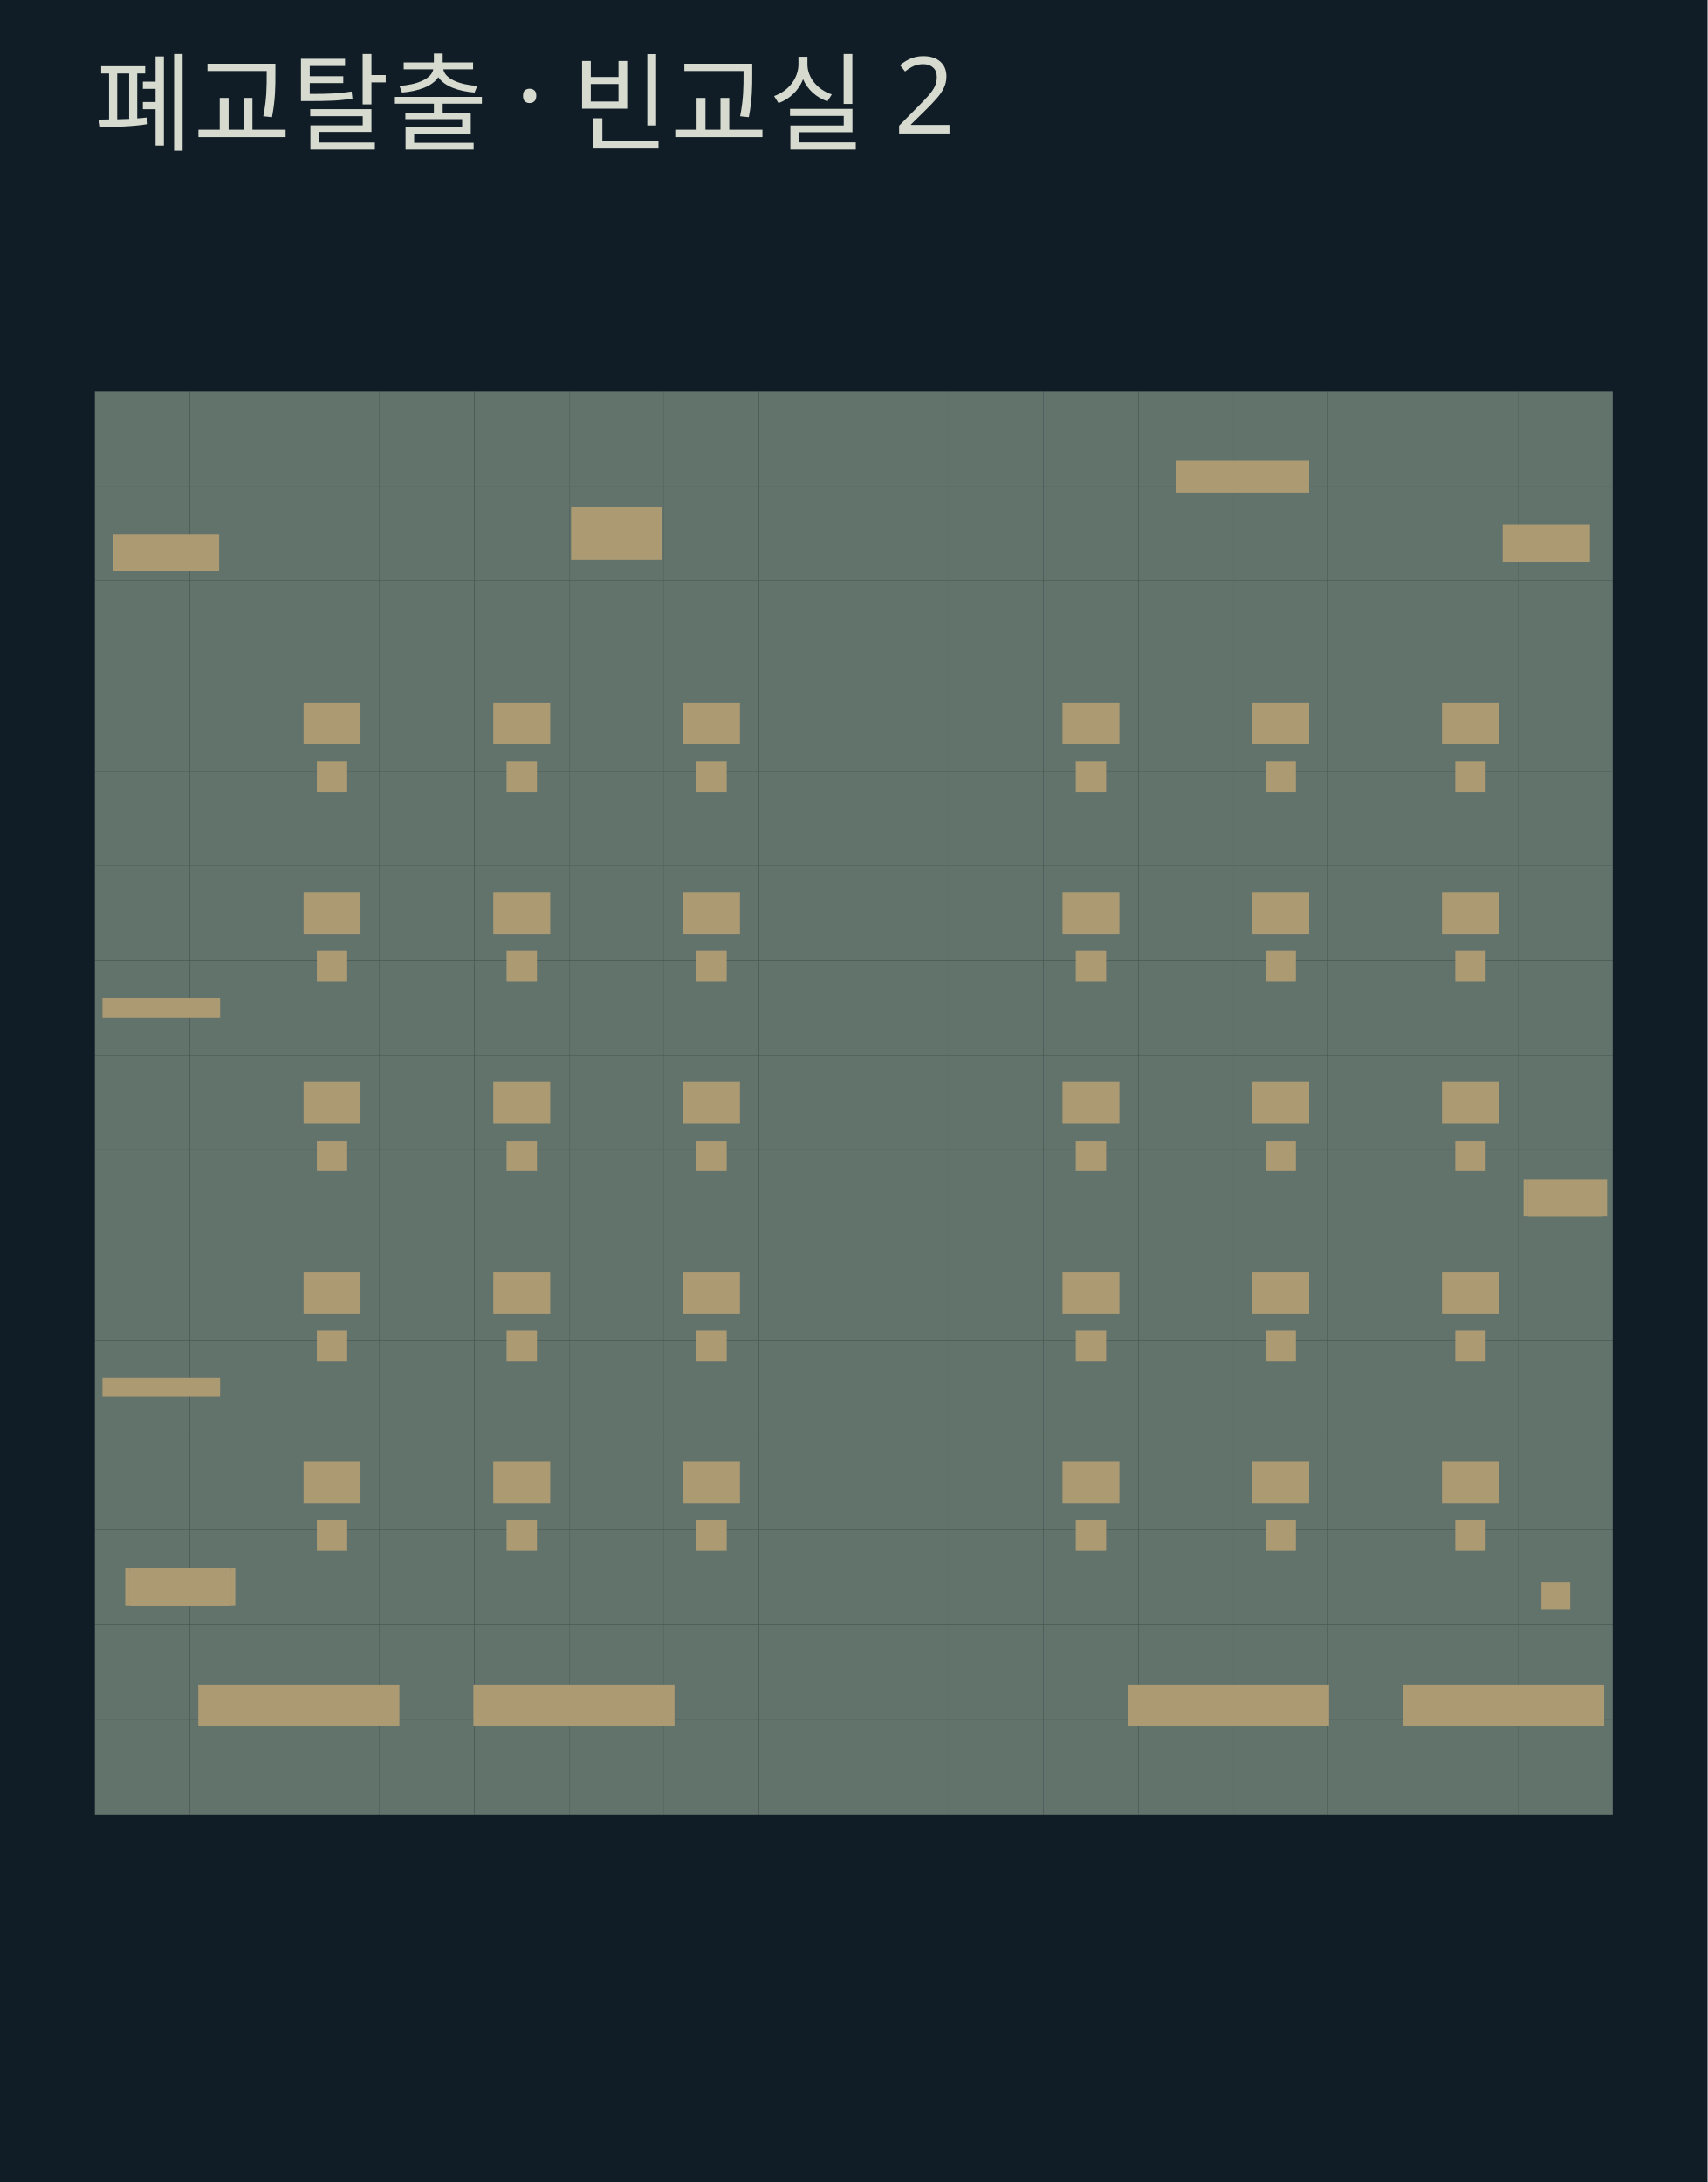
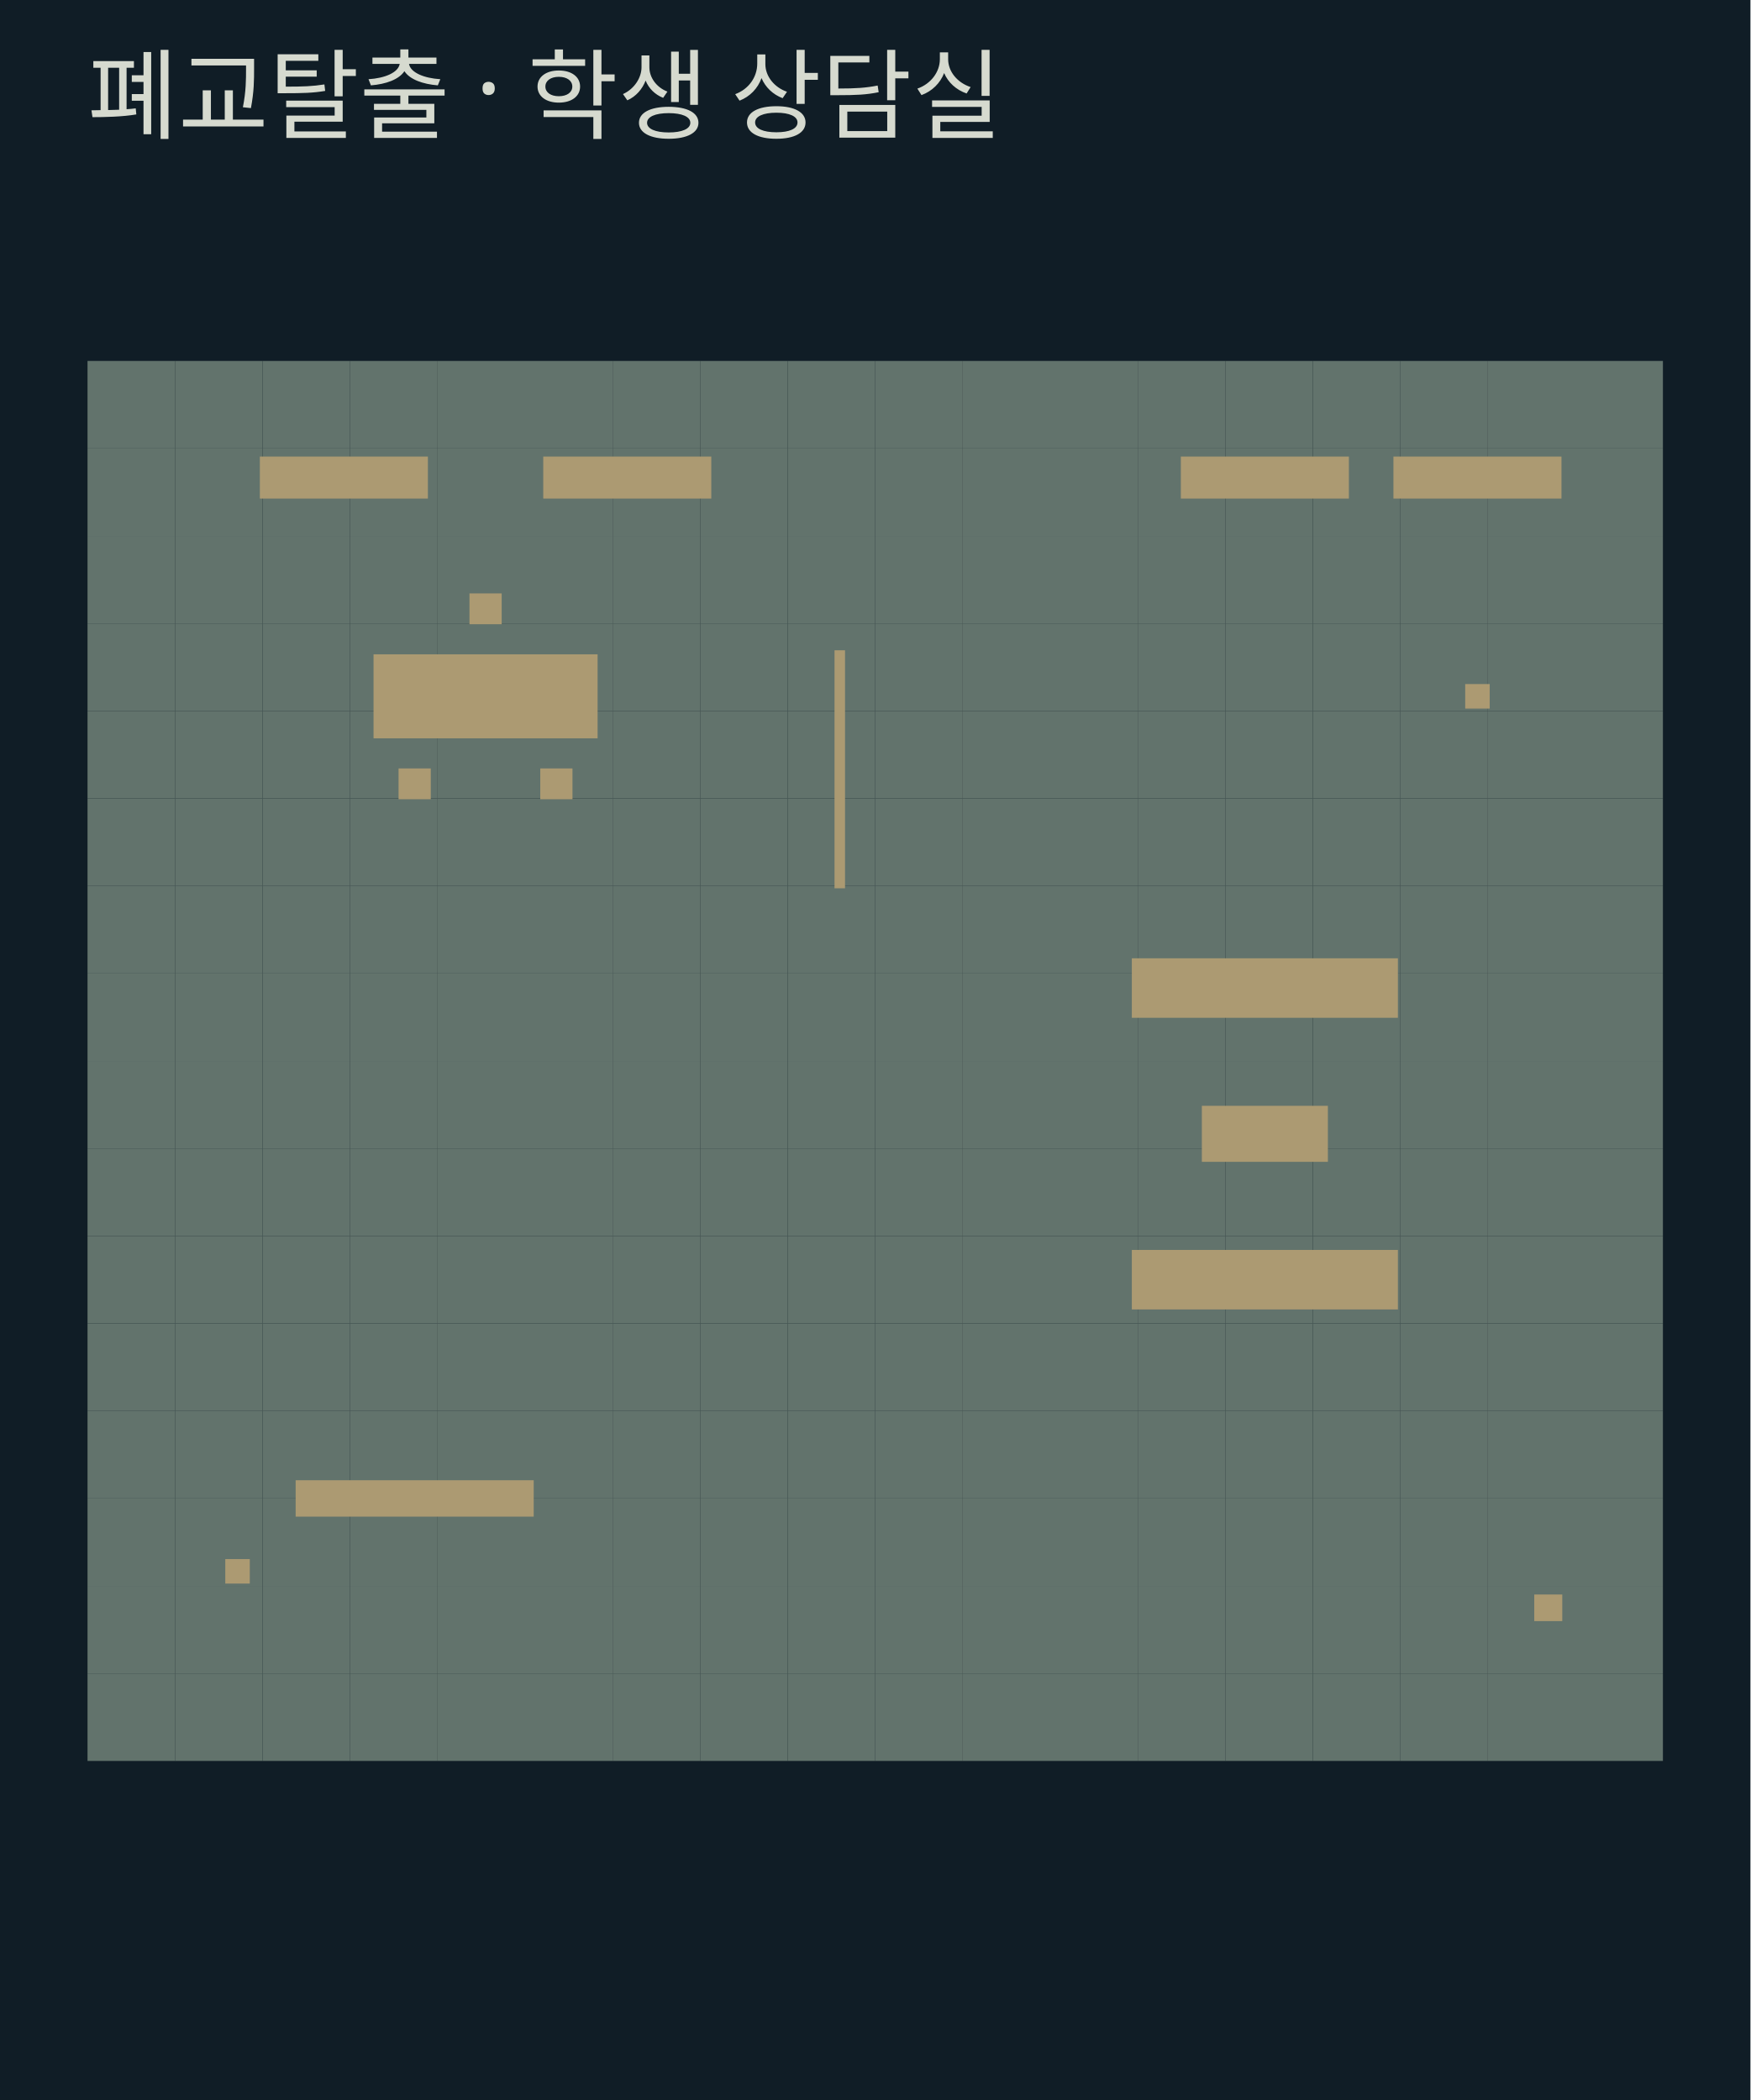
- <svg xmlns="http://www.w3.org/2000/svg" viewBox="0 0 288 368">
-   <rect width="288" height="368" fill="#101d26" />
+ <svg xmlns="http://www.w3.org/2000/svg" viewBox="0 0 320 384">
+   <rect width="320" height="384" fill="#101d26" />
  <style>text{font:10px sans-serif;fill:#d6dacf}</style>
-   <text x="16" y="24" style="font-size:18px">폐교탈출 · 빈교실 2</text>
+   <text x="16" y="24" style="font-size:18px">폐교탈출 · 학생 상담실</text>
+   <rect x="16" y="306" width="16" height="16" fill="#62736c" />
  <rect x="16" y="290" width="16" height="16" fill="#62736c" />
  <rect x="16" y="274" width="16" height="16" fill="#62736c" />
  <rect x="16" y="258" width="16" height="16" fill="#62736c" />
  <rect x="16" y="242" width="16" height="16" fill="#62736c" />
  <rect x="16" y="226" width="16" height="16" fill="#62736c" />
  <rect x="16" y="210" width="16" height="16" fill="#62736c" />
  <rect x="16" y="194" width="16" height="16" fill="#62736c" />
  <rect x="16" y="178" width="16" height="16" fill="#62736c" />
  <rect x="16" y="162" width="16" height="16" fill="#62736c" />
  <rect x="16" y="146" width="16" height="16" fill="#62736c" />
  <rect x="16" y="130" width="16" height="16" fill="#62736c" />
  <rect x="16" y="114" width="16" height="16" fill="#62736c" />
  <rect x="16" y="98" width="16" height="16" fill="#62736c" />
  <rect x="16" y="82" width="16" height="16" fill="#62736c" />
  <rect x="16" y="66" width="16" height="16" fill="#62736c" />
+   <rect x="32" y="306" width="16" height="16" fill="#62736c" />
  <rect x="32" y="290" width="16" height="16" fill="#62736c" />
  <rect x="32" y="274" width="16" height="16" fill="#62736c" />
  <rect x="32" y="258" width="16" height="16" fill="#62736c" />
  <rect x="32" y="242" width="16" height="16" fill="#62736c" />
  <rect x="32" y="226" width="16" height="16" fill="#62736c" />
  <rect x="32" y="210" width="16" height="16" fill="#62736c" />
  <rect x="32" y="194" width="16" height="16" fill="#62736c" />
  <rect x="32" y="178" width="16" height="16" fill="#62736c" />
  <rect x="32" y="162" width="16" height="16" fill="#62736c" />
  <rect x="32" y="146" width="16" height="16" fill="#62736c" />
  <rect x="32" y="130" width="16" height="16" fill="#62736c" />
  <rect x="32" y="114" width="16" height="16" fill="#62736c" />
  <rect x="32" y="98" width="16" height="16" fill="#62736c" />
  <rect x="32" y="82" width="16" height="16" fill="#62736c" />
  <rect x="32" y="66" width="16" height="16" fill="#62736c" />
+   <rect x="48" y="306" width="16" height="16" fill="#62736c" />
  <rect x="48" y="290" width="16" height="16" fill="#62736c" />
  <rect x="48" y="274" width="16" height="16" fill="#62736c" />
  <rect x="48" y="258" width="16" height="16" fill="#62736c" />
  <rect x="48" y="242" width="16" height="16" fill="#62736c" />
  <rect x="48" y="226" width="16" height="16" fill="#62736c" />
  <rect x="48" y="210" width="16" height="16" fill="#62736c" />
  <rect x="48" y="194" width="16" height="16" fill="#62736c" />
  <rect x="48" y="178" width="16" height="16" fill="#62736c" />
  <rect x="48" y="162" width="16" height="16" fill="#62736c" />
  <rect x="48" y="146" width="16" height="16" fill="#62736c" />
  <rect x="48" y="130" width="16" height="16" fill="#62736c" />
  <rect x="48" y="114" width="16" height="16" fill="#62736c" />
  <rect x="48" y="98" width="16" height="16" fill="#62736c" />
  <rect x="48" y="82" width="16" height="16" fill="#62736c" />
  <rect x="48" y="66" width="16" height="16" fill="#62736c" />
+   <rect x="64" y="306" width="16" height="16" fill="#62736c" />
  <rect x="64" y="290" width="16" height="16" fill="#62736c" />
  <rect x="64" y="274" width="16" height="16" fill="#62736c" />
  <rect x="64" y="258" width="16" height="16" fill="#62736c" />
  <rect x="64" y="242" width="16" height="16" fill="#62736c" />
  <rect x="64" y="226" width="16" height="16" fill="#62736c" />
  <rect x="64" y="210" width="16" height="16" fill="#62736c" />
  <rect x="64" y="194" width="16" height="16" fill="#62736c" />
  <rect x="64" y="178" width="16" height="16" fill="#62736c" />
  <rect x="64" y="162" width="16" height="16" fill="#62736c" />
  <rect x="64" y="146" width="16" height="16" fill="#62736c" />
  <rect x="64" y="130" width="16" height="16" fill="#62736c" />
  <rect x="64" y="114" width="16" height="16" fill="#62736c" />
  <rect x="64" y="98" width="16" height="16" fill="#62736c" />
  <rect x="64" y="82" width="16" height="16" fill="#62736c" />
  <rect x="64" y="66" width="16" height="16" fill="#62736c" />
+   <rect x="80" y="306" width="16" height="16" fill="#62736c" />
  <rect x="80" y="290" width="16" height="16" fill="#62736c" />
  <rect x="80" y="274" width="16" height="16" fill="#62736c" />
  <rect x="80" y="258" width="16" height="16" fill="#62736c" />
  <rect x="80" y="242" width="16" height="16" fill="#62736c" />
  <rect x="80" y="226" width="16" height="16" fill="#62736c" />
  <rect x="80" y="210" width="16" height="16" fill="#62736c" />
  <rect x="80" y="194" width="16" height="16" fill="#62736c" />
  <rect x="80" y="178" width="16" height="16" fill="#62736c" />
  <rect x="80" y="162" width="16" height="16" fill="#62736c" />
  <rect x="80" y="146" width="16" height="16" fill="#62736c" />
  <rect x="80" y="130" width="16" height="16" fill="#62736c" />
  <rect x="80" y="114" width="16" height="16" fill="#62736c" />
  <rect x="80" y="98" width="16" height="16" fill="#62736c" />
  <rect x="80" y="82" width="16" height="16" fill="#62736c" />
  <rect x="80" y="66" width="16" height="16" fill="#62736c" />
+   <rect x="96" y="306" width="16" height="16" fill="#62736c" />
  <rect x="96" y="290" width="16" height="16" fill="#62736c" />
  <rect x="96" y="274" width="16" height="16" fill="#62736c" />
  <rect x="96" y="258" width="16" height="16" fill="#62736c" />
  <rect x="96" y="242" width="16" height="16" fill="#62736c" />
  <rect x="96" y="226" width="16" height="16" fill="#62736c" />
  <rect x="96" y="210" width="16" height="16" fill="#62736c" />
  <rect x="96" y="194" width="16" height="16" fill="#62736c" />
  <rect x="96" y="178" width="16" height="16" fill="#62736c" />
  <rect x="96" y="162" width="16" height="16" fill="#62736c" />
  <rect x="96" y="146" width="16" height="16" fill="#62736c" />
  <rect x="96" y="130" width="16" height="16" fill="#62736c" />
  <rect x="96" y="114" width="16" height="16" fill="#62736c" />
  <rect x="96" y="98" width="16" height="16" fill="#62736c" />
  <rect x="96" y="82" width="16" height="16" fill="#62736c" />
  <rect x="96" y="66" width="16" height="16" fill="#62736c" />
+   <rect x="112" y="306" width="16" height="16" fill="#62736c" />
  <rect x="112" y="290" width="16" height="16" fill="#62736c" />
  <rect x="112" y="274" width="16" height="16" fill="#62736c" />
  <rect x="112" y="258" width="16" height="16" fill="#62736c" />
  <rect x="112" y="242" width="16" height="16" fill="#62736c" />
  <rect x="112" y="226" width="16" height="16" fill="#62736c" />
  <rect x="112" y="210" width="16" height="16" fill="#62736c" />
  <rect x="112" y="194" width="16" height="16" fill="#62736c" />
  <rect x="112" y="178" width="16" height="16" fill="#62736c" />
  <rect x="112" y="162" width="16" height="16" fill="#62736c" />
  <rect x="112" y="146" width="16" height="16" fill="#62736c" />
  <rect x="112" y="130" width="16" height="16" fill="#62736c" />
  <rect x="112" y="114" width="16" height="16" fill="#62736c" />
  <rect x="112" y="98" width="16" height="16" fill="#62736c" />
  <rect x="112" y="82" width="16" height="16" fill="#62736c" />
  <rect x="112" y="66" width="16" height="16" fill="#62736c" />
+   <rect x="128" y="306" width="16" height="16" fill="#62736c" />
  <rect x="128" y="290" width="16" height="16" fill="#62736c" />
  <rect x="128" y="274" width="16" height="16" fill="#62736c" />
  <rect x="128" y="258" width="16" height="16" fill="#62736c" />
  <rect x="128" y="242" width="16" height="16" fill="#62736c" />
  <rect x="128" y="226" width="16" height="16" fill="#62736c" />
  <rect x="128" y="210" width="16" height="16" fill="#62736c" />
  <rect x="128" y="194" width="16" height="16" fill="#62736c" />
  <rect x="128" y="178" width="16" height="16" fill="#62736c" />
  <rect x="128" y="162" width="16" height="16" fill="#62736c" />
  <rect x="128" y="146" width="16" height="16" fill="#62736c" />
  <rect x="128" y="130" width="16" height="16" fill="#62736c" />
  <rect x="128" y="114" width="16" height="16" fill="#62736c" />
  <rect x="128" y="98" width="16" height="16" fill="#62736c" />
  <rect x="128" y="82" width="16" height="16" fill="#62736c" />
  <rect x="128" y="66" width="16" height="16" fill="#62736c" />
+   <rect x="144" y="306" width="16" height="16" fill="#62736c" />
  <rect x="144" y="290" width="16" height="16" fill="#62736c" />
  <rect x="144" y="274" width="16" height="16" fill="#62736c" />
  <rect x="144" y="258" width="16" height="16" fill="#62736c" />
  <rect x="144" y="242" width="16" height="16" fill="#62736c" />
  <rect x="144" y="226" width="16" height="16" fill="#62736c" />
  <rect x="144" y="210" width="16" height="16" fill="#62736c" />
  <rect x="144" y="194" width="16" height="16" fill="#62736c" />
  <rect x="144" y="178" width="16" height="16" fill="#62736c" />
  <rect x="144" y="162" width="16" height="16" fill="#62736c" />
  <rect x="144" y="146" width="16" height="16" fill="#62736c" />
  <rect x="144" y="130" width="16" height="16" fill="#62736c" />
  <rect x="144" y="114" width="16" height="16" fill="#62736c" />
  <rect x="144" y="98" width="16" height="16" fill="#62736c" />
  <rect x="144" y="82" width="16" height="16" fill="#62736c" />
  <rect x="144" y="66" width="16" height="16" fill="#62736c" />
+   <rect x="160" y="306" width="16" height="16" fill="#62736c" />
  <rect x="160" y="290" width="16" height="16" fill="#62736c" />
  <rect x="160" y="274" width="16" height="16" fill="#62736c" />
  <rect x="160" y="258" width="16" height="16" fill="#62736c" />
  <rect x="160" y="242" width="16" height="16" fill="#62736c" />
  <rect x="160" y="226" width="16" height="16" fill="#62736c" />
  <rect x="160" y="210" width="16" height="16" fill="#62736c" />
  <rect x="160" y="194" width="16" height="16" fill="#62736c" />
  <rect x="160" y="178" width="16" height="16" fill="#62736c" />
  <rect x="160" y="162" width="16" height="16" fill="#62736c" />
  <rect x="160" y="146" width="16" height="16" fill="#62736c" />
  <rect x="160" y="130" width="16" height="16" fill="#62736c" />
  <rect x="160" y="114" width="16" height="16" fill="#62736c" />
  <rect x="160" y="98" width="16" height="16" fill="#62736c" />
  <rect x="160" y="82" width="16" height="16" fill="#62736c" />
  <rect x="160" y="66" width="16" height="16" fill="#62736c" />
+   <rect x="176" y="306" width="16" height="16" fill="#62736c" />
  <rect x="176" y="290" width="16" height="16" fill="#62736c" />
  <rect x="176" y="274" width="16" height="16" fill="#62736c" />
  <rect x="176" y="258" width="16" height="16" fill="#62736c" />
  <rect x="176" y="242" width="16" height="16" fill="#62736c" />
  <rect x="176" y="226" width="16" height="16" fill="#62736c" />
  <rect x="176" y="210" width="16" height="16" fill="#62736c" />
  <rect x="176" y="194" width="16" height="16" fill="#62736c" />
  <rect x="176" y="178" width="16" height="16" fill="#62736c" />
  <rect x="176" y="162" width="16" height="16" fill="#62736c" />
  <rect x="176" y="146" width="16" height="16" fill="#62736c" />
  <rect x="176" y="130" width="16" height="16" fill="#62736c" />
  <rect x="176" y="114" width="16" height="16" fill="#62736c" />
  <rect x="176" y="98" width="16" height="16" fill="#62736c" />
  <rect x="176" y="82" width="16" height="16" fill="#62736c" />
  <rect x="176" y="66" width="16" height="16" fill="#62736c" />
+   <rect x="192" y="306" width="16" height="16" fill="#62736c" />
  <rect x="192" y="290" width="16" height="16" fill="#62736c" />
  <rect x="192" y="274" width="16" height="16" fill="#62736c" />
  <rect x="192" y="258" width="16" height="16" fill="#62736c" />
  <rect x="192" y="242" width="16" height="16" fill="#62736c" />
  <rect x="192" y="226" width="16" height="16" fill="#62736c" />
  <rect x="192" y="210" width="16" height="16" fill="#62736c" />
  <rect x="192" y="194" width="16" height="16" fill="#62736c" />
  <rect x="192" y="178" width="16" height="16" fill="#62736c" />
  <rect x="192" y="162" width="16" height="16" fill="#62736c" />
  <rect x="192" y="146" width="16" height="16" fill="#62736c" />
  <rect x="192" y="130" width="16" height="16" fill="#62736c" />
  <rect x="192" y="114" width="16" height="16" fill="#62736c" />
  <rect x="192" y="98" width="16" height="16" fill="#62736c" />
  <rect x="192" y="82" width="16" height="16" fill="#62736c" />
  <rect x="192" y="66" width="16" height="16" fill="#62736c" />
+   <rect x="208" y="306" width="16" height="16" fill="#62736c" />
  <rect x="208" y="290" width="16" height="16" fill="#62736c" />
  <rect x="208" y="274" width="16" height="16" fill="#62736c" />
  <rect x="208" y="258" width="16" height="16" fill="#62736c" />
  <rect x="208" y="242" width="16" height="16" fill="#62736c" />
  <rect x="208" y="226" width="16" height="16" fill="#62736c" />
  <rect x="208" y="210" width="16" height="16" fill="#62736c" />
  <rect x="208" y="194" width="16" height="16" fill="#62736c" />
  <rect x="208" y="178" width="16" height="16" fill="#62736c" />
  <rect x="208" y="162" width="16" height="16" fill="#62736c" />
  <rect x="208" y="146" width="16" height="16" fill="#62736c" />
  <rect x="208" y="130" width="16" height="16" fill="#62736c" />
  <rect x="208" y="114" width="16" height="16" fill="#62736c" />
  <rect x="208" y="98" width="16" height="16" fill="#62736c" />
  <rect x="208" y="82" width="16" height="16" fill="#62736c" />
  <rect x="208" y="66" width="16" height="16" fill="#62736c" />
+   <rect x="224" y="306" width="16" height="16" fill="#62736c" />
  <rect x="224" y="290" width="16" height="16" fill="#62736c" />
  <rect x="224" y="274" width="16" height="16" fill="#62736c" />
  <rect x="224" y="258" width="16" height="16" fill="#62736c" />
  <rect x="224" y="242" width="16" height="16" fill="#62736c" />
  <rect x="224" y="226" width="16" height="16" fill="#62736c" />
  <rect x="224" y="210" width="16" height="16" fill="#62736c" />
  <rect x="224" y="194" width="16" height="16" fill="#62736c" />
  <rect x="224" y="178" width="16" height="16" fill="#62736c" />
  <rect x="224" y="162" width="16" height="16" fill="#62736c" />
  <rect x="224" y="146" width="16" height="16" fill="#62736c" />
  <rect x="224" y="130" width="16" height="16" fill="#62736c" />
  <rect x="224" y="114" width="16" height="16" fill="#62736c" />
  <rect x="224" y="98" width="16" height="16" fill="#62736c" />
  <rect x="224" y="82" width="16" height="16" fill="#62736c" />
  <rect x="224" y="66" width="16" height="16" fill="#62736c" />
+   <rect x="240" y="306" width="16" height="16" fill="#62736c" />
  <rect x="240" y="290" width="16" height="16" fill="#62736c" />
  <rect x="240" y="274" width="16" height="16" fill="#62736c" />
  <rect x="240" y="258" width="16" height="16" fill="#62736c" />
  <rect x="240" y="242" width="16" height="16" fill="#62736c" />
  <rect x="240" y="226" width="16" height="16" fill="#62736c" />
  <rect x="240" y="210" width="16" height="16" fill="#62736c" />
  <rect x="240" y="194" width="16" height="16" fill="#62736c" />
  <rect x="240" y="178" width="16" height="16" fill="#62736c" />
  <rect x="240" y="162" width="16" height="16" fill="#62736c" />
  <rect x="240" y="146" width="16" height="16" fill="#62736c" />
  <rect x="240" y="130" width="16" height="16" fill="#62736c" />
  <rect x="240" y="114" width="16" height="16" fill="#62736c" />
  <rect x="240" y="98" width="16" height="16" fill="#62736c" />
  <rect x="240" y="82" width="16" height="16" fill="#62736c" />
  <rect x="240" y="66" width="16" height="16" fill="#62736c" />
+   <rect x="256" y="306" width="16" height="16" fill="#62736c" />
  <rect x="256" y="290" width="16" height="16" fill="#62736c" />
  <rect x="256" y="274" width="16" height="16" fill="#62736c" />
  <rect x="256" y="258" width="16" height="16" fill="#62736c" />
  <rect x="256" y="242" width="16" height="16" fill="#62736c" />
  <rect x="256" y="226" width="16" height="16" fill="#62736c" />
  <rect x="256" y="210" width="16" height="16" fill="#62736c" />
  <rect x="256" y="194" width="16" height="16" fill="#62736c" />
  <rect x="256" y="178" width="16" height="16" fill="#62736c" />
  <rect x="256" y="162" width="16" height="16" fill="#62736c" />
  <rect x="256" y="146" width="16" height="16" fill="#62736c" />
  <rect x="256" y="130" width="16" height="16" fill="#62736c" />
  <rect x="256" y="114" width="16" height="16" fill="#62736c" />
  <rect x="256" y="98" width="16" height="16" fill="#62736c" />
  <rect x="256" y="82" width="16" height="16" fill="#62736c" />
  <rect x="256" y="66" width="16" height="16" fill="#62736c" />
-   <rect x="96.32" y="85.52" width="15.36" height="8.96" fill="#ac9a72" />
-   <rect x="51.2" y="246.48" width="9.6" height="7.04" fill="#ac9a72" />
-   <rect x="53.44" y="256.4" width="5.12" height="5.12" fill="#ac9a72" />
-   <rect x="51.2" y="214.48" width="9.6" height="7.04" fill="#ac9a72" />
-   <rect x="53.44" y="224.4" width="5.12" height="5.12" fill="#ac9a72" />
-   <rect x="51.2" y="182.48" width="9.6" height="7.04" fill="#ac9a72" />
-   <rect x="53.44" y="192.4" width="5.12" height="5.12" fill="#ac9a72" />
-   <rect x="51.2" y="150.48" width="9.6" height="7.04" fill="#ac9a72" />
-   <rect x="53.44" y="160.4" width="5.12" height="5.12" fill="#ac9a72" />
-   <rect x="51.2" y="118.48" width="9.6" height="7.04" fill="#ac9a72" />
-   <rect x="53.44" y="128.4" width="5.12" height="5.12" fill="#ac9a72" />
-   <rect x="83.2" y="246.48" width="9.6" height="7.04" fill="#ac9a72" />
-   <rect x="85.44" y="256.4" width="5.12" height="5.12" fill="#ac9a72" />
-   <rect x="83.2" y="214.48" width="9.6" height="7.04" fill="#ac9a72" />
-   <rect x="85.44" y="224.4" width="5.12" height="5.12" fill="#ac9a72" />
-   <rect x="83.2" y="182.48" width="9.6" height="7.04" fill="#ac9a72" />
-   <rect x="85.44" y="192.4" width="5.12" height="5.12" fill="#ac9a72" />
-   <rect x="83.2" y="150.48" width="9.6" height="7.04" fill="#ac9a72" />
-   <rect x="85.44" y="160.4" width="5.12" height="5.12" fill="#ac9a72" />
-   <rect x="83.2" y="118.48" width="9.6" height="7.04" fill="#ac9a72" />
-   <rect x="85.44" y="128.4" width="5.12" height="5.12" fill="#ac9a72" />
-   <rect x="115.2" y="246.48" width="9.6" height="7.04" fill="#ac9a72" />
-   <rect x="117.44" y="256.4" width="5.12" height="5.12" fill="#ac9a72" />
-   <rect x="115.2" y="214.48" width="9.6" height="7.04" fill="#ac9a72" />
-   <rect x="117.44" y="224.4" width="5.12" height="5.12" fill="#ac9a72" />
-   <rect x="115.2" y="182.48" width="9.6" height="7.04" fill="#ac9a72" />
-   <rect x="117.44" y="192.4" width="5.12" height="5.12" fill="#ac9a72" />
-   <rect x="115.2" y="150.48" width="9.6" height="7.04" fill="#ac9a72" />
-   <rect x="117.44" y="160.4" width="5.12" height="5.12" fill="#ac9a72" />
-   <rect x="115.2" y="118.48" width="9.6" height="7.04" fill="#ac9a72" />
-   <rect x="117.44" y="128.4" width="5.12" height="5.12" fill="#ac9a72" />
-   <rect x="179.2" y="246.48" width="9.6" height="7.04" fill="#ac9a72" />
-   <rect x="181.44" y="256.4" width="5.12" height="5.12" fill="#ac9a72" />
-   <rect x="179.2" y="214.48" width="9.6" height="7.04" fill="#ac9a72" />
-   <rect x="181.44" y="224.4" width="5.12" height="5.12" fill="#ac9a72" />
-   <rect x="179.2" y="182.48" width="9.6" height="7.04" fill="#ac9a72" />
-   <rect x="181.44" y="192.4" width="5.12" height="5.12" fill="#ac9a72" />
-   <rect x="179.2" y="150.48" width="9.6" height="7.04" fill="#ac9a72" />
-   <rect x="181.44" y="160.4" width="5.12" height="5.12" fill="#ac9a72" />
-   <rect x="179.2" y="118.48" width="9.6" height="7.04" fill="#ac9a72" />
-   <rect x="181.44" y="128.4" width="5.12" height="5.12" fill="#ac9a72" />
-   <rect x="211.2" y="246.48" width="9.6" height="7.04" fill="#ac9a72" />
-   <rect x="213.44" y="256.4" width="5.12" height="5.12" fill="#ac9a72" />
-   <rect x="211.2" y="214.48" width="9.6" height="7.04" fill="#ac9a72" />
-   <rect x="213.44" y="224.4" width="5.12" height="5.12" fill="#ac9a72" />
-   <rect x="211.2" y="182.48" width="9.6" height="7.04" fill="#ac9a72" />
-   <rect x="213.44" y="192.4" width="5.12" height="5.12" fill="#ac9a72" />
-   <rect x="211.2" y="150.48" width="9.6" height="7.04" fill="#ac9a72" />
-   <rect x="213.44" y="160.4" width="5.12" height="5.12" fill="#ac9a72" />
-   <rect x="211.2" y="118.48" width="9.6" height="7.04" fill="#ac9a72" />
-   <rect x="213.44" y="128.4" width="5.12" height="5.12" fill="#ac9a72" />
-   <rect x="243.2" y="246.48" width="9.6" height="7.04" fill="#ac9a72" />
-   <rect x="245.44" y="256.4" width="5.12" height="5.12" fill="#ac9a72" />
-   <rect x="243.2" y="214.48" width="9.6" height="7.04" fill="#ac9a72" />
-   <rect x="245.44" y="224.4" width="5.12" height="5.12" fill="#ac9a72" />
-   <rect x="243.2" y="182.48" width="9.6" height="7.04" fill="#ac9a72" />
-   <rect x="245.44" y="192.4" width="5.12" height="5.12" fill="#ac9a72" />
-   <rect x="243.2" y="150.48" width="9.6" height="7.04" fill="#ac9a72" />
-   <rect x="245.44" y="160.4" width="5.12" height="5.12" fill="#ac9a72" />
-   <rect x="243.2" y="118.48" width="9.6" height="7.04" fill="#ac9a72" />
-   <rect x="245.44" y="128.4" width="5.12" height="5.12" fill="#ac9a72" />
-   <rect x="33.44" y="284.08" width="33.92" height="7.04" fill="#ac9a72" />
-   <rect x="79.84" y="284.08" width="33.92" height="7.04" fill="#ac9a72" />
-   <rect x="190.24" y="284.08" width="33.92" height="7.04" fill="#ac9a72" />
-   <rect x="236.64" y="284.08" width="33.92" height="7.04" fill="#ac9a72" />
-   <rect x="17.28" y="232.4" width="19.84" height="3.2" fill="#ac9a72" />
-   <rect x="17.28" y="168.4" width="19.84" height="3.2" fill="#ac9a72" />
-   <rect x="19.04" y="90.128" width="17.92" height="6.144" fill="#ac9a72" />
-   <rect x="253.44" y="88.4" width="14.72" height="6.4" fill="#ac9a72" />
-   <rect x="257.728" y="198.928" width="12.544" height="0.64" fill="#ac9a72" />
-   <rect x="256.96" y="198.928" width="0.768" height="6.144" fill="#ac9a72" />
-   <rect x="270.272" y="198.928" width="0.768" height="6.144" fill="#ac9a72" />
-   <rect x="257.728" y="199.312" width="12.544" height="5.76" fill="#ac9a72" />
-   <rect x="257.728" y="199.312" width="12.544" height="5.76" fill="#ac9a72" />
-   <rect x="257.728" y="199.312" width="12.544" height="5.76" fill="#ac9a72" />
-   <rect x="257.728" y="199.312" width="12.544" height="5.76" fill="#ac9a72" />
-   <rect x="21.888" y="264.4" width="17.024" height="0.64" fill="#ac9a72" />
-   <rect x="21.12" y="264.4" width="0.768" height="6.4" fill="#ac9a72" />
-   <rect x="38.912" y="264.4" width="0.768" height="6.4" fill="#ac9a72" />
-   <rect x="21.888" y="264.784" width="17.024" height="6.016" fill="#ac9a72" />
-   <rect x="21.888" y="264.784" width="17.024" height="6.016" fill="#ac9a72" />
-   <rect x="21.888" y="264.784" width="17.024" height="6.016" fill="#ac9a72" />
-   <rect x="21.888" y="264.784" width="17.024" height="6.016" fill="#ac9a72" />
-   <rect x="259.968" y="266.896" width="4.864" height="4.608" fill="#ac9a72" />
-   <rect x="198.4" y="77.648" width="22.4" height="5.504" fill="#ac9a72" />
+   <rect x="272" y="306" width="16" height="16" fill="#62736c" />
+   <rect x="272" y="290" width="16" height="16" fill="#62736c" />
+   <rect x="272" y="274" width="16" height="16" fill="#62736c" />
+   <rect x="272" y="258" width="16" height="16" fill="#62736c" />
+   <rect x="272" y="242" width="16" height="16" fill="#62736c" />
+   <rect x="272" y="226" width="16" height="16" fill="#62736c" />
+   <rect x="272" y="210" width="16" height="16" fill="#62736c" />
+   <rect x="272" y="194" width="16" height="16" fill="#62736c" />
+   <rect x="272" y="178" width="16" height="16" fill="#62736c" />
+   <rect x="272" y="162" width="16" height="16" fill="#62736c" />
+   <rect x="272" y="146" width="16" height="16" fill="#62736c" />
+   <rect x="272" y="130" width="16" height="16" fill="#62736c" />
+   <rect x="272" y="114" width="16" height="16" fill="#62736c" />
+   <rect x="272" y="98" width="16" height="16" fill="#62736c" />
+   <rect x="272" y="82" width="16" height="16" fill="#62736c" />
+   <rect x="272" y="66" width="16" height="16" fill="#62736c" />
+   <rect x="288" y="306" width="16" height="16" fill="#62736c" />
+   <rect x="288" y="290" width="16" height="16" fill="#62736c" />
+   <rect x="288" y="274" width="16" height="16" fill="#62736c" />
+   <rect x="288" y="258" width="16" height="16" fill="#62736c" />
+   <rect x="288" y="242" width="16" height="16" fill="#62736c" />
+   <rect x="288" y="226" width="16" height="16" fill="#62736c" />
+   <rect x="288" y="210" width="16" height="16" fill="#62736c" />
+   <rect x="288" y="194" width="16" height="16" fill="#62736c" />
+   <rect x="288" y="178" width="16" height="16" fill="#62736c" />
+   <rect x="288" y="162" width="16" height="16" fill="#62736c" />
+   <rect x="288" y="146" width="16" height="16" fill="#62736c" />
+   <rect x="288" y="130" width="16" height="16" fill="#62736c" />
+   <rect x="288" y="114" width="16" height="16" fill="#62736c" />
+   <rect x="288" y="98" width="16" height="16" fill="#62736c" />
+   <rect x="288" y="82" width="16" height="16" fill="#62736c" />
+   <rect x="288" y="66" width="16" height="16" fill="#62736c" />
+   <rect x="68.288" y="119.648" width="40.96" height="15.36" fill="#ac9a72" />
+   <rect x="85.824" y="108.512" width="5.888" height="5.632" fill="#ac9a72" />
+   <rect x="72.864" y="140.512" width="5.888" height="5.632" fill="#ac9a72" />
+   <rect x="98.768" y="140.512" width="5.888" height="5.632" fill="#ac9a72" />
+   <rect x="206.912" y="228.56" width="48.64" height="10.88" fill="#ac9a72" />
+   <rect x="206.912" y="175.232" width="48.64" height="10.88" fill="#ac9a72" />
+   <rect x="219.712" y="202.208" width="23.04" height="10.24" fill="#ac9a72" />
+   <rect x="152.56" y="118.912" width="1.92" height="43.52" fill="#ac9a72" />
+   <rect x="47.504" y="83.488" width="30.72" height="7.68" fill="#ac9a72" />
+   <rect x="99.312" y="83.488" width="30.72" height="7.68" fill="#ac9a72" />
+   <rect x="215.872" y="83.488" width="30.72" height="7.68" fill="#ac9a72" />
+   <rect x="254.736" y="83.488" width="30.72" height="7.68" fill="#ac9a72" />
+   <rect x="54.048" y="270.672" width="43.52" height="6.656" fill="#ac9a72" />
+   <rect x="41.184" y="285.088" width="4.48" height="4.48" fill="#ac9a72" />
+   <rect x="267.856" y="125.088" width="4.48" height="4.48" fill="#ac9a72" />
+   <rect x="280.48" y="291.568" width="5.12" height="4.864" fill="#ac9a72" />
</svg>
